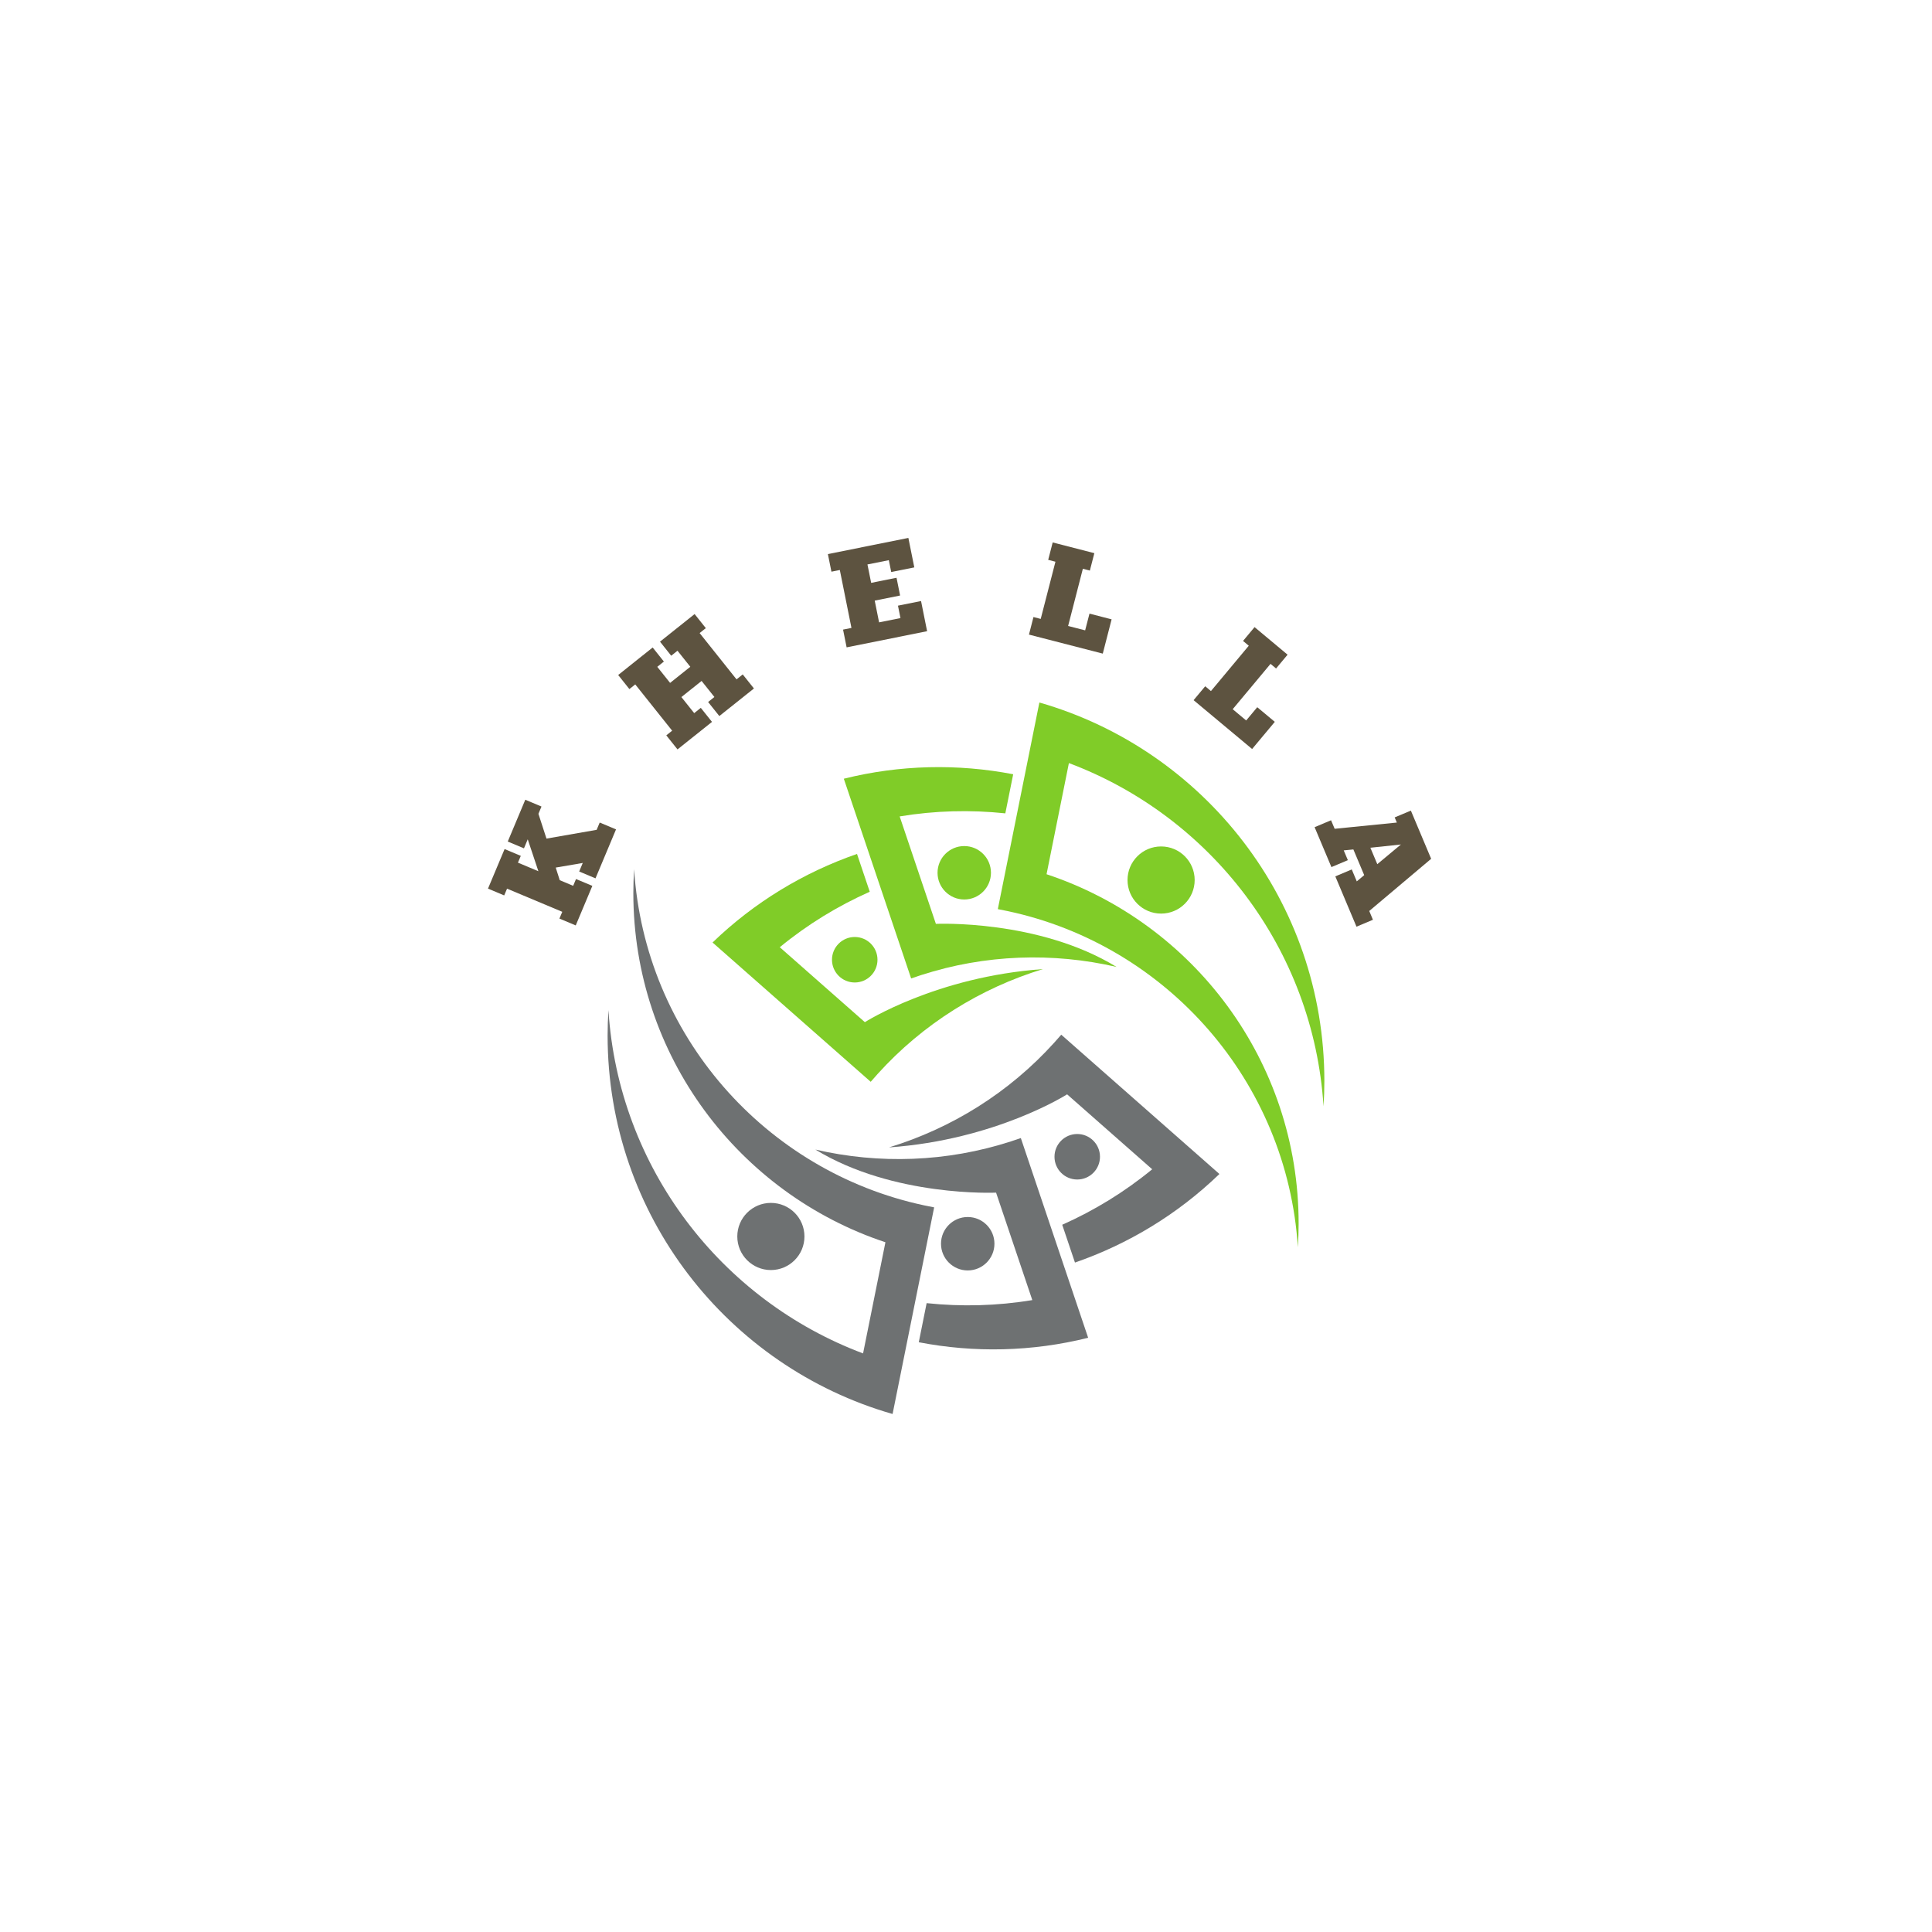
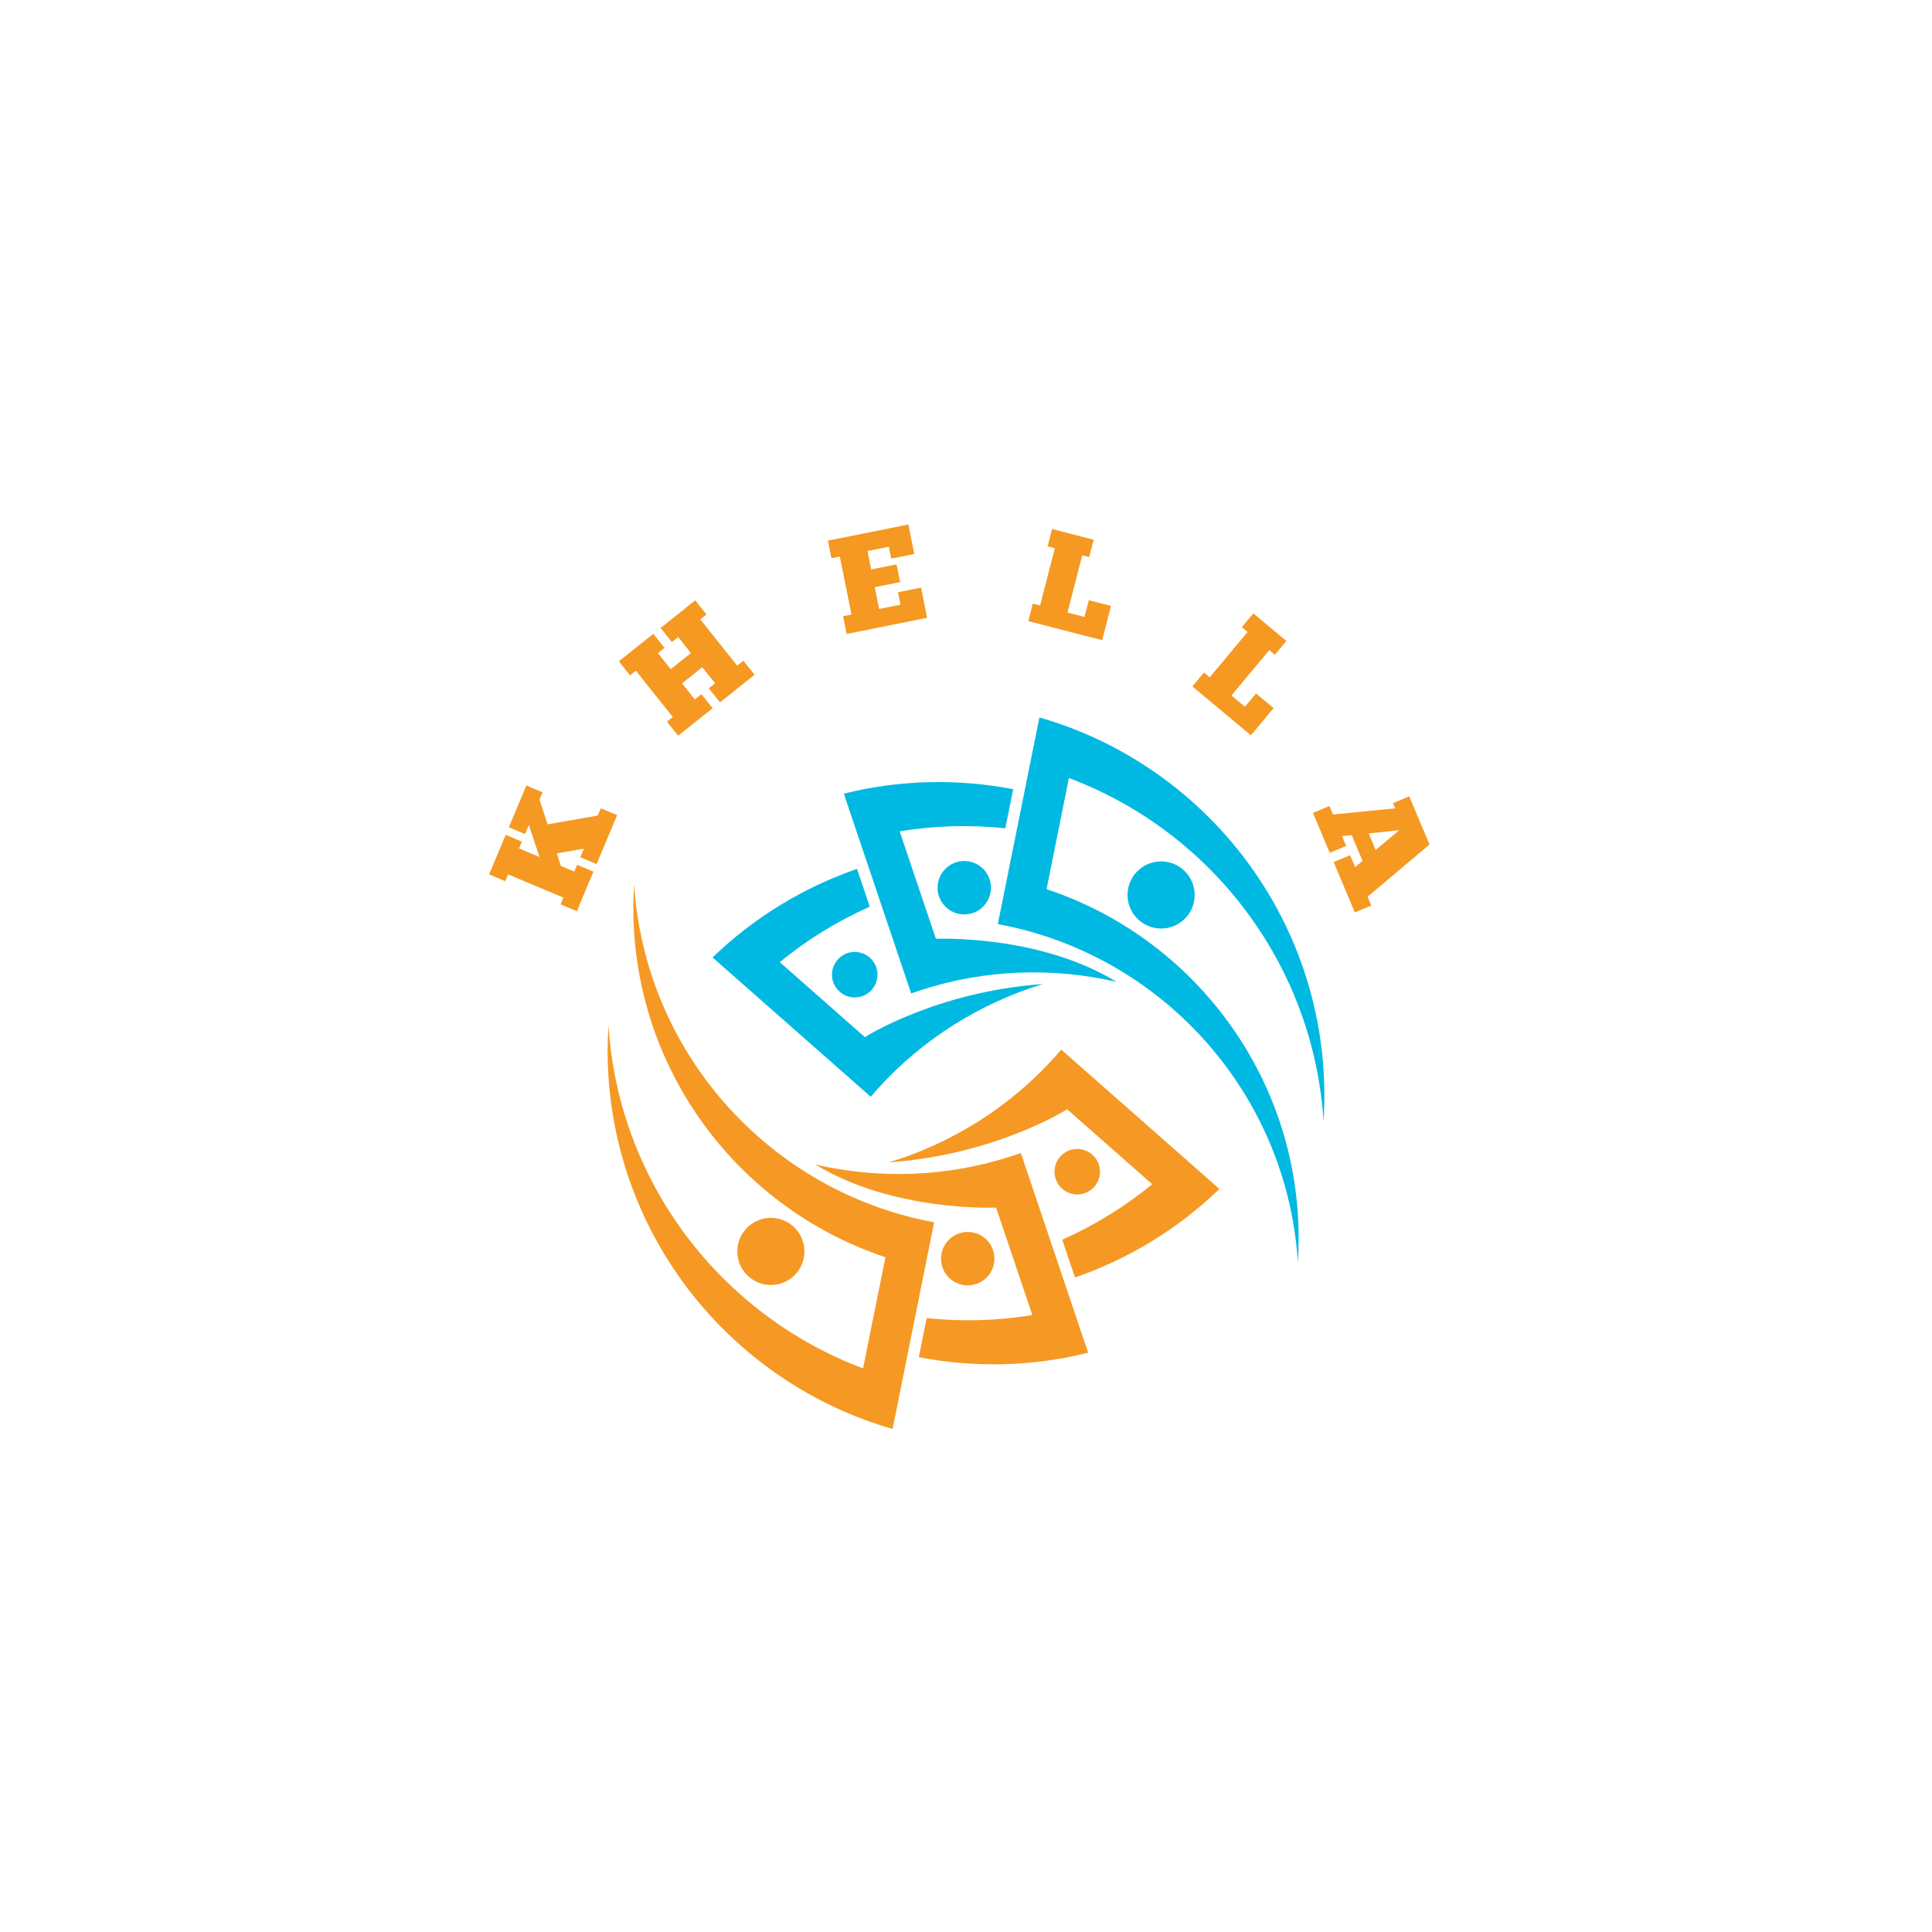
<svg xmlns="http://www.w3.org/2000/svg" width="2000" zoomAndPan="magnify" viewBox="0 0 1500 1500" height="2000" preserveAspectRatio="xMidYMid meet" version="1.0">
  <defs>
    <g />
-     <clipPath id="28b611ccb0">
-       <path d="M 99.906 263.715 L 353.664 263.715 L 353.664 686.824 L 99.906 686.824 Z M 99.906 263.715 " clip-rule="nonzero" />
+     <clipPath id="9600bbe13c">
+       <path d="M 471.742 686.312 L 725.668 686.312 L 725.668 1109.434 L 471.742 1109.434 Z M 471.742 686.312 " clip-rule="nonzero" />
    </clipPath>
-     <clipPath id="8e5b24e574">
-       <path d="M 402 134.422 L 656.84 134.422 L 656.84 558 L 402 558 Z M 402 134.422 " clip-rule="nonzero" />
-     </clipPath>
-     <clipPath id="e295e09d24">
-       <rect x="0" width="756" y="0" height="688" />
+     <clipPath id="5742aaedeb">
+       <path d="M 774 557.016 L 1028.855 557.016 L 1028.855 980 L 774 980 Z M 774 557.016 " clip-rule="nonzero" />
    </clipPath>
  </defs>
-   <g transform="matrix(1, 0, 0, 1, 372, 411)">
-     <g clip-path="url(#e295e09d24)">
-       <g clip-path="url(#28b611ccb0)">
-         <path fill="#6e7172" d="M 119.719 282.273 C 119.719 276.086 119.938 269.953 120.328 263.867 C 128.531 392.785 222.227 498.445 345.34 524.805 L 353.27 526.398 L 322.844 677.66 L 321 686.824 C 193.238 650.184 99.742 532.492 99.742 392.949 C 99.742 386.332 99.977 379.766 100.387 373.258 C 108.176 495.715 188.086 598.516 298.082 639.789 L 315.441 553.488 C 201.742 515.789 119.719 408.617 119.719 282.273 " fill-opacity="1" fill-rule="nonzero" />
+   <g clip-path="url(#9600bbe13c)">
+     <path fill="#f59924" d="M 491.723 704.871 C 491.723 698.684 491.941 692.551 492.332 686.465 C 500.531 815.387 594.227 921.047 717.344 947.41 L 725.273 949.004 L 694.852 1100.27 L 693.008 1109.434 C 565.242 1072.793 471.742 955.098 471.742 815.551 C 471.742 808.934 471.977 802.367 472.387 795.859 C 480.176 918.32 560.086 1021.125 670.086 1062.398 L 687.445 976.094 C 573.746 938.391 491.723 831.219 491.723 704.871 " fill-opacity="1" fill-rule="nonzero" />
+   </g>
+   <path fill="#f59924" d="M 784.914 897.773 L 792.578 895.191 L 841.867 1041.406 L 844.848 1050.258 C 801.211 1061.137 756.332 1062.008 713.34 1053.723 L 719.449 1023.363 C 746.555 1026.223 774.145 1025.527 801.488 1020.988 L 773.363 937.57 C 773.363 937.57 693.789 941.266 633.098 904.137 C 682.465 915.527 734.918 913.938 784.914 897.773 " fill-opacity="1" fill-rule="nonzero" />
+   <path fill="#f59924" d="M 939.75 916.914 L 946.762 923.094 C 914.414 954.336 875.977 977.527 834.605 991.852 L 824.715 962.5 C 849.617 951.426 873.168 937.027 894.574 919.43 L 828.512 861.242 C 828.512 861.242 773.184 896.605 690.246 902.445 C 738.723 887.629 783.383 860.02 818.617 821.004 L 823.961 814.938 L 939.75 916.914 " fill-opacity="1" fill-rule="nonzero" />
+   <path fill="#f59924" d="M 598.508 945.535 C 584.109 945.535 572.438 957.203 572.438 971.602 C 572.438 986 584.109 997.672 598.508 997.672 C 612.906 997.672 624.578 986 624.578 971.602 C 624.578 957.203 612.906 945.535 598.508 945.535 " fill-opacity="1" fill-rule="nonzero" />
+   <path fill="#f59924" d="M 751.344 956.492 C 739.891 956.492 730.602 965.773 730.602 977.23 C 730.602 988.684 739.891 997.969 751.344 997.969 C 762.801 997.969 772.082 988.684 772.082 977.23 C 772.082 965.773 762.801 956.492 751.344 956.492 " fill-opacity="1" fill-rule="nonzero" />
+   <path fill="#f59924" d="M 836.371 892.047 C 826.613 892.047 818.711 899.957 818.711 909.707 C 818.711 919.461 826.613 927.371 836.371 927.371 C 846.125 927.371 854.035 919.461 854.035 909.707 C 854.035 899.957 846.125 892.047 836.371 892.047 " fill-opacity="1" fill-rule="nonzero" />
+   <g clip-path="url(#5742aaedeb)">
+     <path fill="#00b9e2" d="M 1008.266 961.582 C 1008.266 967.766 1008.047 973.898 1007.66 979.984 C 999.461 851.062 905.766 745.402 782.645 719.039 L 774.719 717.445 L 805.137 566.18 L 806.98 557.016 C 934.746 593.656 1028.25 711.352 1028.25 850.902 C 1028.25 857.516 1028.016 864.082 1027.598 870.59 C 1019.816 748.129 939.906 645.332 829.898 604.051 L 812.547 690.355 C 926.242 728.055 1008.266 835.23 1008.266 961.582 " fill-opacity="1" fill-rule="nonzero" />
+   </g>
+   <path fill="#00b9e2" d="M 715.074 768.676 L 707.41 771.258 L 658.125 625.043 L 655.137 616.191 C 698.777 605.312 743.66 604.445 786.648 612.727 L 780.539 643.086 C 753.434 640.227 725.84 640.922 698.504 645.461 L 726.629 728.879 C 726.629 728.879 806.203 725.184 866.895 762.316 C 817.523 750.918 765.074 752.512 715.074 768.676 " fill-opacity="1" fill-rule="nonzero" />
+   <path fill="#00b9e2" d="M 560.242 749.535 L 553.23 743.355 C 585.578 712.113 624.012 688.922 665.387 674.598 L 675.277 703.949 C 650.375 715.023 626.824 729.422 605.418 747.02 L 671.48 805.207 C 671.48 805.207 726.809 769.84 809.746 764.004 C 761.27 778.816 716.609 806.43 681.375 845.445 L 676.027 851.516 L 560.242 749.535 " fill-opacity="1" fill-rule="nonzero" />
+   <path fill="#00b9e2" d="M 901.484 720.914 C 915.879 720.914 927.551 709.246 927.551 694.848 C 927.551 680.449 915.879 668.777 901.484 668.777 C 887.086 668.777 875.414 680.449 875.414 694.848 C 875.414 709.246 887.086 720.914 901.484 720.914 " fill-opacity="1" fill-rule="nonzero" />
+   <path fill="#00b9e2" d="M 748.648 709.957 C 760.102 709.957 769.387 700.676 769.387 689.219 C 769.387 677.766 760.102 668.48 748.648 668.48 C 737.191 668.48 727.91 677.766 727.91 689.219 C 727.91 700.676 737.191 709.957 748.648 709.957 " fill-opacity="1" fill-rule="nonzero" />
+   <path fill="#00b9e2" d="M 663.621 774.402 C 673.371 774.402 681.281 766.492 681.281 756.742 C 681.281 746.988 673.371 739.078 663.621 739.078 C 653.867 739.078 645.957 746.988 645.957 756.742 C 645.957 766.492 653.867 774.402 663.621 774.402 " fill-opacity="1" fill-rule="nonzero" />
+   <g fill="#f59922" fill-opacity="1">
+     <g transform="translate(446.8585, 709.8748)">
+       <g>
+         <path d="M -41.672 -56.438 L -43.875 -51.172 L -27.984 -44.5 L -36.266 -69.312 L -39.219 -62.297 L -51.797 -67.578 L -38.188 -100.031 L -25.609 -94.75 L -27.984 -89.094 L -21.719 -69.844 L 17.25 -76.672 L 19.609 -82.312 L 32.281 -77 L 16.344 -39 L 3.672 -44.312 L 6.453 -50.938 L -14.516 -47.359 L -11.406 -37.562 L -0.984 -33.188 L 1.219 -38.453 L 13.891 -33.141 L 1.016 -2.438 L -11.656 -7.75 L -9.453 -13 L -52.344 -30.984 L -54.547 -25.734 L -67.125 -31.016 L -54.25 -61.719 Z M -41.672 -56.438 " />
      </g>
-       <path fill="#6e7172" d="M 412.906 475.172 L 420.57 472.586 L 469.855 618.797 L 472.84 627.648 C 429.203 638.531 384.324 639.398 341.336 631.117 L 347.441 600.758 C 374.547 603.613 402.137 602.922 429.48 598.383 L 401.355 514.965 C 401.355 514.965 321.781 518.66 261.094 481.531 C 310.457 492.926 362.91 491.332 412.906 475.172 " fill-opacity="1" fill-rule="nonzero" />
-       <path fill="#6e7172" d="M 567.738 494.309 L 574.75 500.488 C 542.402 531.73 503.965 554.922 462.598 569.246 L 452.707 539.895 C 477.609 528.82 501.16 514.422 522.562 496.824 L 456.5 438.641 C 456.5 438.641 401.176 474.004 318.242 479.84 C 366.715 465.027 411.375 437.418 446.609 398.402 L 451.949 392.336 L 567.738 494.309 " fill-opacity="1" fill-rule="nonzero" />
-       <path fill="#6e7172" d="M 226.504 522.93 C 212.109 522.93 200.434 534.598 200.434 548.996 C 200.434 563.391 212.109 575.066 226.504 575.066 C 240.902 575.066 252.574 563.391 252.574 548.996 C 252.574 534.598 240.902 522.93 226.504 522.93 " fill-opacity="1" fill-rule="nonzero" />
-       <path fill="#6e7172" d="M 379.336 533.887 C 367.883 533.887 358.594 543.168 358.594 554.625 C 358.594 566.078 367.883 575.363 379.336 575.363 C 390.793 575.363 400.078 566.078 400.078 554.625 C 400.078 543.168 390.793 533.887 379.336 533.887 " fill-opacity="1" fill-rule="nonzero" />
-       <path fill="#6e7172" d="M 464.363 469.441 C 454.605 469.441 446.703 477.352 446.703 487.105 C 446.703 496.855 454.605 504.766 464.363 504.766 C 474.117 504.766 482.023 496.855 482.023 487.105 C 482.023 477.352 474.117 469.441 464.363 469.441 " fill-opacity="1" fill-rule="nonzero" />
-       <g clip-path="url(#8e5b24e574)">
-         <path fill="#80cc28" d="M 636.254 538.977 C 636.254 545.16 636.035 551.293 635.648 557.379 C 627.449 428.461 533.754 322.801 410.637 296.438 L 402.711 294.848 L 433.129 143.586 L 434.973 134.422 C 562.734 171.062 656.234 288.754 656.234 428.301 C 656.234 434.91 656 441.477 655.586 447.984 C 647.801 325.527 567.895 222.734 457.891 181.453 L 440.539 267.754 C 554.23 305.457 636.254 412.625 636.254 538.977 " fill-opacity="1" fill-rule="nonzero" />
+     </g>
+   </g>
+   <g fill="#f59922" fill-opacity="1">
+     <g transform="translate(524.4582, 572.8561)">
+       <g>
+         <path d="M -44.016 -59.406 L -17.234 -80.766 L -8.531 -69.859 L -13.656 -65.781 L -3.703 -53.297 L 12 -65.812 L 2.047 -78.297 L -2.828 -74.406 L -11.531 -85.312 L 15.312 -106.734 L 24.016 -95.828 L 19.234 -92 L 47.906 -56.047 L 52.688 -59.875 L 61.391 -48.969 L 34.547 -27.547 L 25.844 -38.453 L 30.719 -42.344 L 20.781 -54.812 L 5.078 -42.297 L 15.016 -29.828 L 20.141 -33.906 L 28.844 -23 L 2.062 -1.641 L -6.641 -12.547 L -2.094 -16.172 L -30.766 -52.125 L -35.312 -48.5 Z M -44.016 -59.406 " />
      </g>
-       <path fill="#80cc28" d="M 343.066 346.074 L 335.402 348.656 L 286.121 202.449 L 283.133 193.598 C 326.77 182.715 371.652 181.848 414.641 190.129 L 408.531 220.488 C 381.426 217.629 353.836 218.324 326.5 222.863 L 354.621 306.281 C 354.621 306.281 434.195 302.582 494.887 339.719 C 445.516 328.32 393.066 329.914 343.066 346.074 " fill-opacity="1" fill-rule="nonzero" />
-       <path fill="#80cc28" d="M 188.242 326.934 L 181.227 320.754 C 213.578 289.516 252.008 266.324 293.379 252 L 303.273 281.352 C 278.371 292.426 254.82 306.82 233.414 324.418 L 299.477 382.605 C 299.477 382.605 354.805 347.242 437.738 341.402 C 389.262 356.219 344.605 383.828 309.371 422.844 L 304.023 428.914 L 188.242 326.934 " fill-opacity="1" fill-rule="nonzero" />
-       <path fill="#80cc28" d="M 529.473 298.312 C 543.871 298.312 555.539 286.645 555.539 272.25 C 555.539 257.852 543.871 246.18 529.473 246.18 C 515.078 246.18 503.402 257.852 503.402 272.25 C 503.402 286.645 515.078 298.312 529.473 298.312 " fill-opacity="1" fill-rule="nonzero" />
-       <path fill="#80cc28" d="M 376.641 287.359 C 388.094 287.359 397.379 278.074 397.379 266.621 C 397.379 255.164 388.094 245.883 376.641 245.883 C 365.188 245.883 355.902 255.164 355.902 266.621 C 355.902 278.074 365.188 287.359 376.641 287.359 " fill-opacity="1" fill-rule="nonzero" />
-       <path fill="#80cc28" d="M 291.613 351.801 C 301.367 351.801 309.277 343.895 309.277 334.141 C 309.277 324.387 301.367 316.48 291.613 316.48 C 281.863 316.48 273.953 324.387 273.953 334.141 C 273.953 343.895 281.863 351.801 291.613 351.801 " fill-opacity="1" fill-rule="nonzero" />
-       <g fill="#5d5340" fill-opacity="1">
-         <g transform="translate(73.98699, 309.9314)">
-           <g>
-             <path d="M -41.641 -56.438 L -43.859 -51.172 L -27.984 -44.516 L -36.25 -69.297 L -39.188 -62.281 L -51.766 -67.562 L -38.156 -100.016 L -25.578 -94.734 L -27.953 -89.094 L -21.703 -69.844 L 17.25 -76.656 L 19.625 -82.312 L 32.297 -77 L 16.359 -38.984 L 3.688 -44.297 L 6.469 -50.938 L -14.516 -47.344 L -11.406 -37.562 L -0.984 -33.188 L 1.234 -38.453 L 13.906 -33.141 L 1.016 -2.438 L -11.656 -7.75 L -9.438 -13 L -52.312 -30.984 L -54.531 -25.734 L -67.109 -31.016 L -54.219 -61.719 Z M -41.641 -56.438 " />
-           </g>
-         </g>
+     </g>
+   </g>
+   <g fill="#f59922" fill-opacity="1">
+     <g transform="translate(654.7336, 492.7146)">
+       <g>
+         <path d="M -11.953 -72.953 L 50.531 -85.5 L 55.125 -62.609 L 37.203 -59.016 L 35.359 -68.234 L 18.781 -64.906 L 21.656 -50.594 L 41.344 -54.547 L 44.109 -40.766 L 24.422 -36.812 L 27.812 -19.922 L 44.391 -23.25 L 42.453 -32.891 L 60.375 -36.484 L 65.078 -13.062 L 2.594 -0.516 L -0.172 -14.297 L 6.344 -15.609 L -2.688 -60.594 L -9.203 -59.281 Z M -11.953 -72.953 " />
      </g>
-       <g fill="#5d5340" fill-opacity="1">
-         <g transform="translate(151.9526, 172.48)">
-           <g>
-             <path d="M -44 -59.406 L -17.219 -80.766 L -8.516 -69.844 L -13.641 -65.75 L -3.688 -53.281 L 12 -65.797 L 2.047 -78.266 L -2.828 -74.375 L -11.531 -85.297 L 15.344 -106.719 L 24.047 -95.797 L 19.234 -91.969 L 47.891 -56.031 L 52.703 -59.859 L 61.406 -48.953 L 34.531 -27.531 L 25.828 -38.438 L 30.703 -42.328 L 20.766 -54.797 L 5.078 -42.281 L 15.016 -29.812 L 20.141 -33.906 L 28.844 -23 L 2.062 -1.641 L -6.641 -12.547 L -2.094 -16.172 L -30.75 -52.109 L -35.297 -48.484 Z M -44 -59.406 " />
-           </g>
-         </g>
+     </g>
+   </g>
+   <g fill="#f59922" fill-opacity="1">
+     <g transform="translate(795.817, 481.6129)">
+       <g>
+         <path d="M 20.984 -70.891 L 53.328 -62.562 L 49.859 -49.062 L 44.422 -50.453 L 32.969 -6.031 L 46.188 -2.625 L 49.547 -15.609 L 66.75 -11.188 L 59.891 15.422 L 2.562 0.656 L 6.062 -12.969 L 11.688 -11.516 L 23.141 -55.938 L 17.516 -57.391 Z M 20.984 -70.891 " />
      </g>
-       <g fill="#5d5340" fill-opacity="1">
-         <g transform="translate(282.7234, 92.12381)">
-           <g>
-             <path d="M -11.953 -72.938 L 50.531 -85.484 L 55.141 -62.594 L 37.219 -59 L 35.359 -68.219 L 18.766 -64.891 L 21.641 -50.594 L 41.344 -54.547 L 44.109 -40.766 L 24.406 -36.812 L 27.797 -19.922 L 44.391 -23.25 L 42.453 -32.891 L 60.375 -36.484 L 65.078 -13.062 L 2.594 -0.516 L -0.172 -14.297 L 6.344 -15.609 L -2.688 -60.578 L -9.203 -59.266 Z M -11.953 -72.938 " />
-           </g>
-         </g>
+     </g>
+   </g>
+   <g fill="#f59922" fill-opacity="1">
+     <g transform="translate(923.7241, 531.2632)">
+       <g>
+         <path d="M 49.375 -55.031 L 75.016 -33.625 L 66.078 -22.922 L 61.766 -26.516 L 32.375 8.703 L 42.859 17.453 L 51.453 7.156 L 65.094 18.531 L 47.484 39.625 L 2.031 1.688 L 11.047 -9.109 L 15.5 -5.375 L 44.891 -40.594 L 40.438 -44.328 Z M 49.375 -55.031 " />
      </g>
-       <g fill="#5d5340" fill-opacity="1">
-         <g transform="translate(424.3188, 81.04123)">
-           <g>
-             <path d="M 20.984 -70.891 L 53.328 -62.562 L 49.844 -49.047 L 44.406 -50.438 L 32.969 -6.031 L 46.188 -2.641 L 49.547 -15.625 L 66.734 -11.188 L 59.875 15.422 L 2.562 0.656 L 6.062 -12.969 L 11.688 -11.516 L 23.125 -55.922 L 17.5 -57.375 Z M 20.984 -70.891 " />
-           </g>
-         </g>
-       </g>
-       <g fill="#5d5340" fill-opacity="1">
-         <g transform="translate(552.6744, 130.9202)">
-           <g>
-             <path d="M 49.359 -55.031 L 75 -33.625 L 66.062 -22.906 L 61.766 -26.5 L 32.391 8.703 L 42.859 17.453 L 51.453 7.156 L 65.078 18.516 L 47.469 39.609 L 2.031 1.688 L 11.047 -9.109 L 15.5 -5.375 L 44.875 -40.578 L 40.422 -44.312 Z M 49.359 -55.031 " />
-           </g>
-         </g>
-       </g>
-       <g fill="#5d5340" fill-opacity="1">
-         <g transform="translate(648.0519, 229.7722)">
-           <g>
-             <path d="M 33.125 78.703 L 16.688 39.641 L 29.453 34.266 L 33.344 43.531 L 39.109 38.688 L 30.703 18.734 L 23.219 19.469 L 26.422 27.062 L 13.656 32.438 L 0.609 1.453 L 13.375 -3.922 L 16.172 2.703 L 64.453 -2.141 L 62.766 -6.141 L 75.344 -11.422 L 91.094 26 L 43.031 66.516 L 45.891 73.328 Z M 43.906 17.406 L 49.281 30.172 L 67.609 14.891 Z M 43.906 17.406 " />
-           </g>
-         </g>
+     </g>
+   </g>
+   <g fill="#f59922" fill-opacity="1">
+     <g transform="translate(1018.767, 629.6916)">
+       <g>
+         <path d="M 33.125 78.719 L 16.688 39.656 L 29.453 34.281 L 33.344 43.531 L 39.109 38.703 L 30.703 18.734 L 23.219 19.469 L 26.422 27.078 L 13.656 32.453 L 0.609 1.453 L 13.375 -3.922 L 16.172 2.703 L 64.469 -2.109 L 62.781 -6.125 L 75.359 -11.422 L 91.109 26 L 43.016 66.531 L 45.891 73.344 Z M 43.906 17.406 L 49.281 30.188 L 67.625 14.891 Z M 43.906 17.406 " />
      </g>
    </g>
  </g>
</svg>
